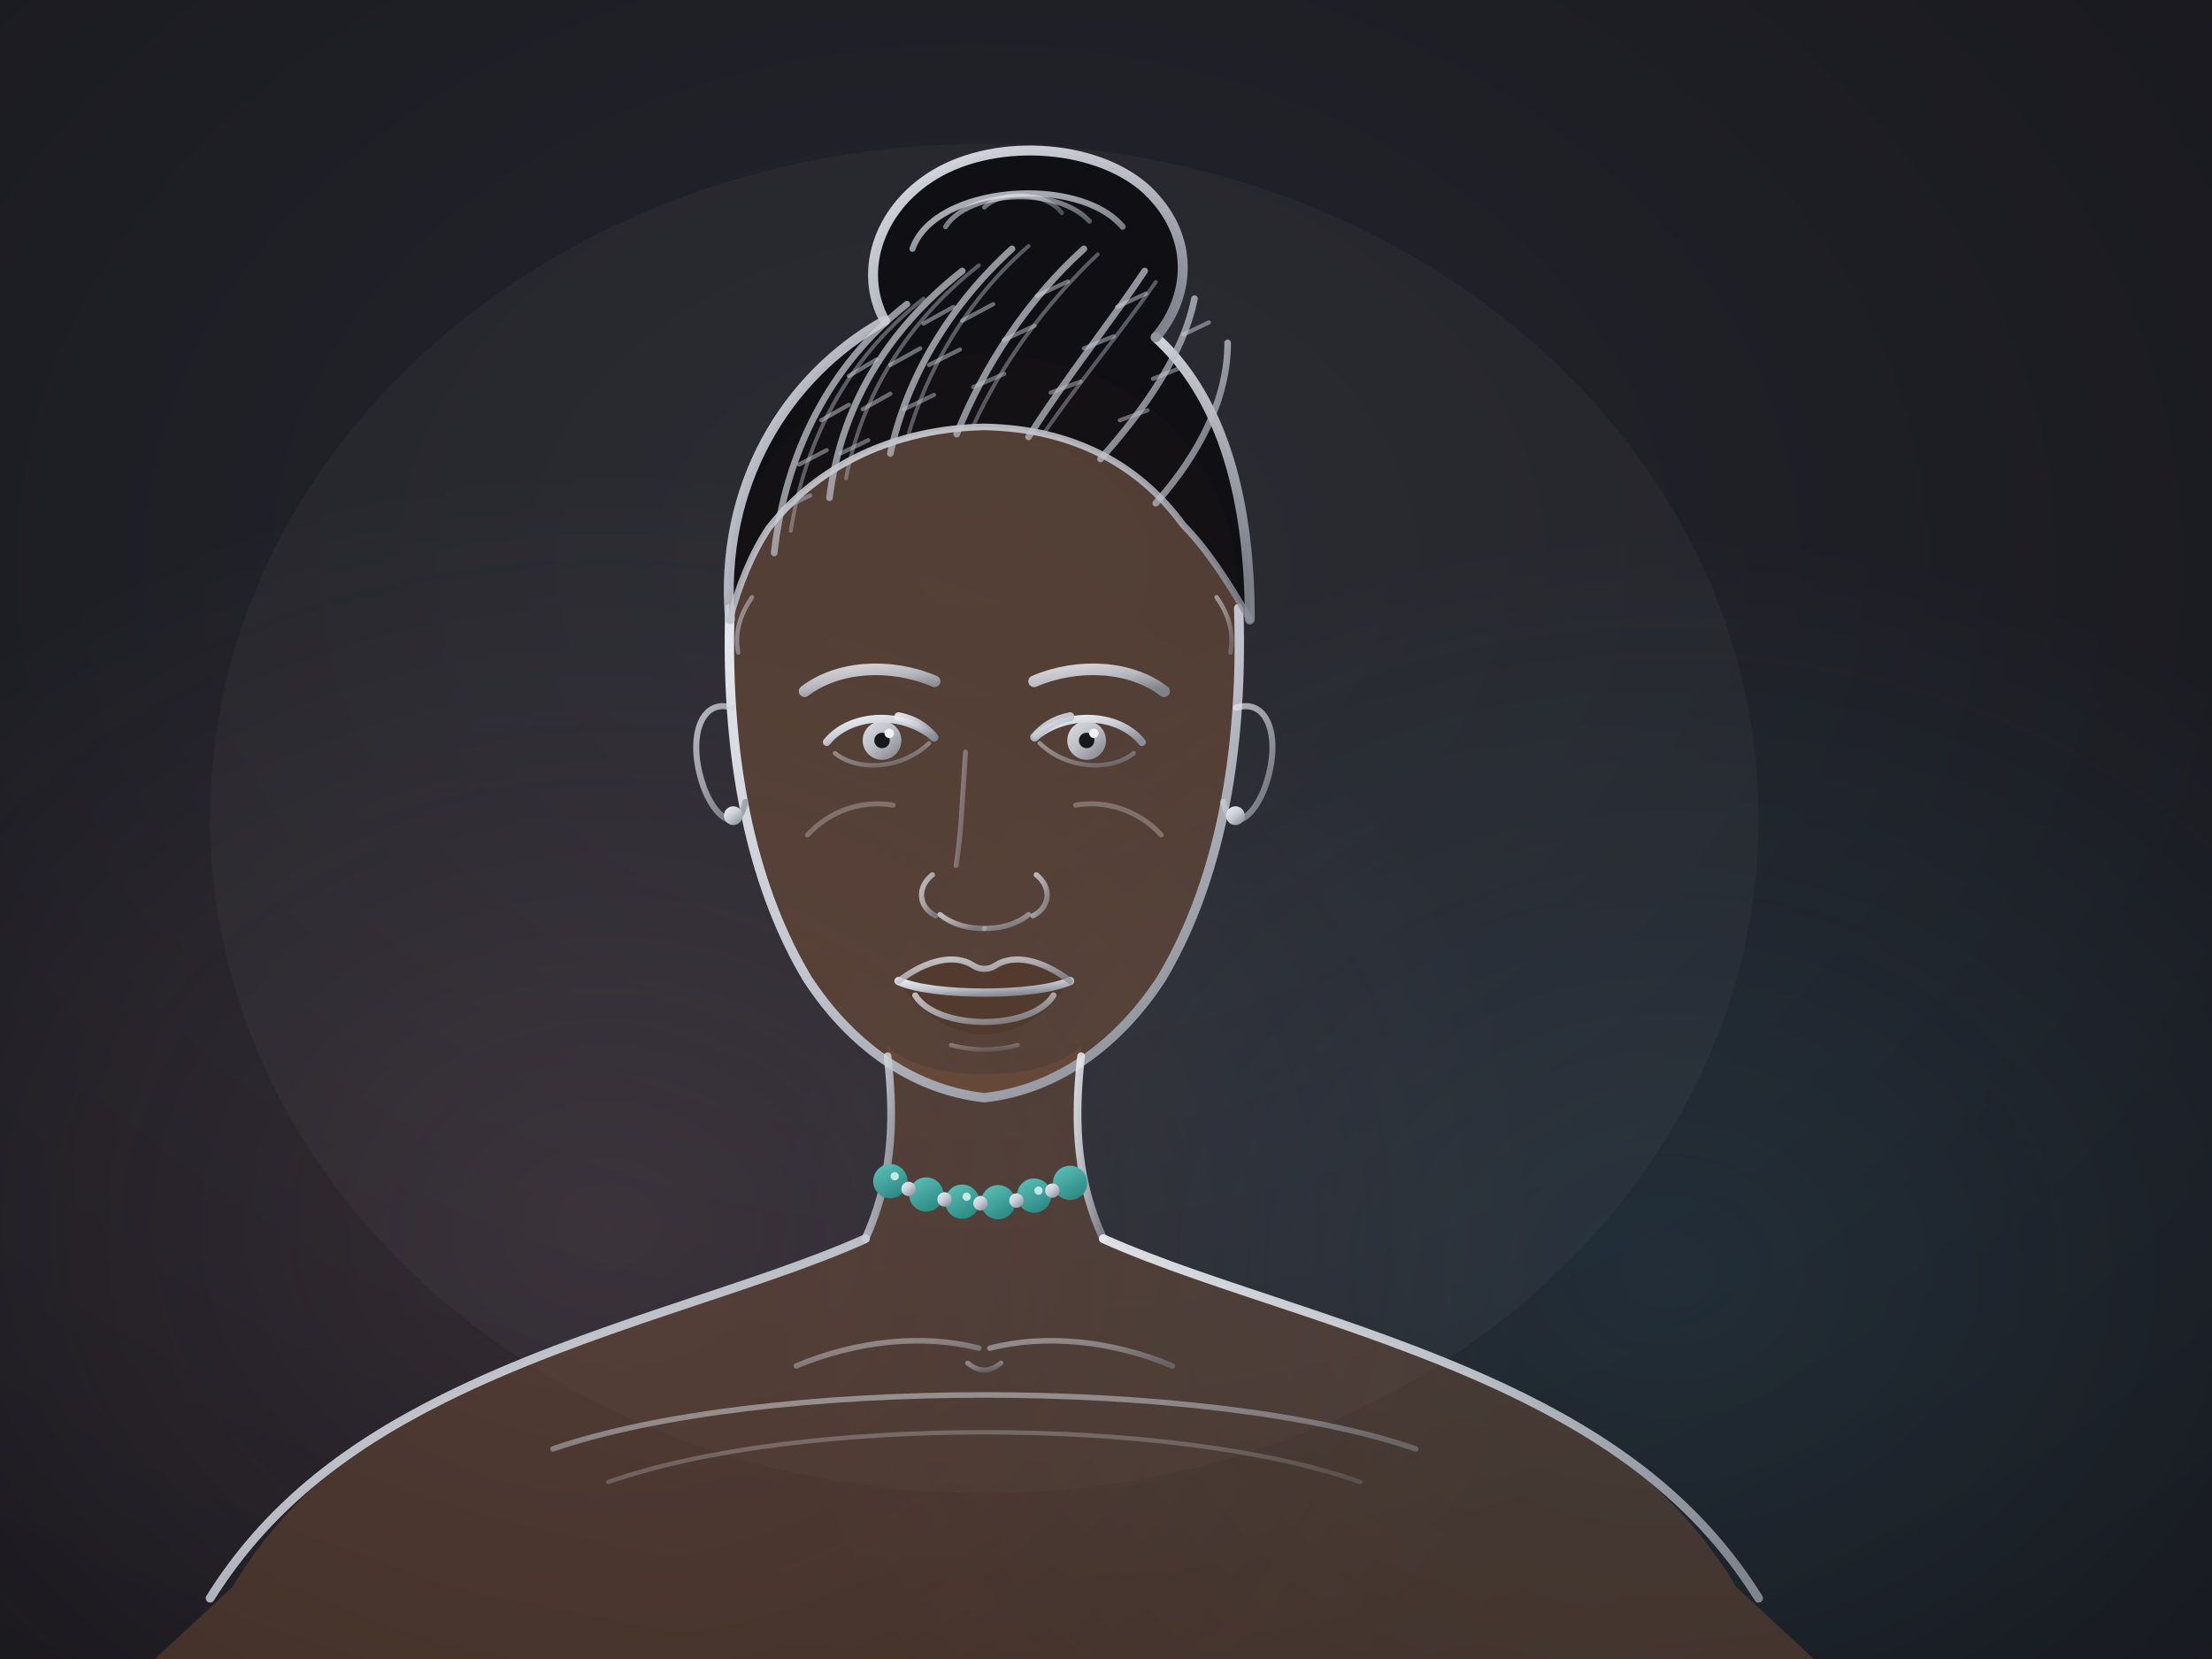
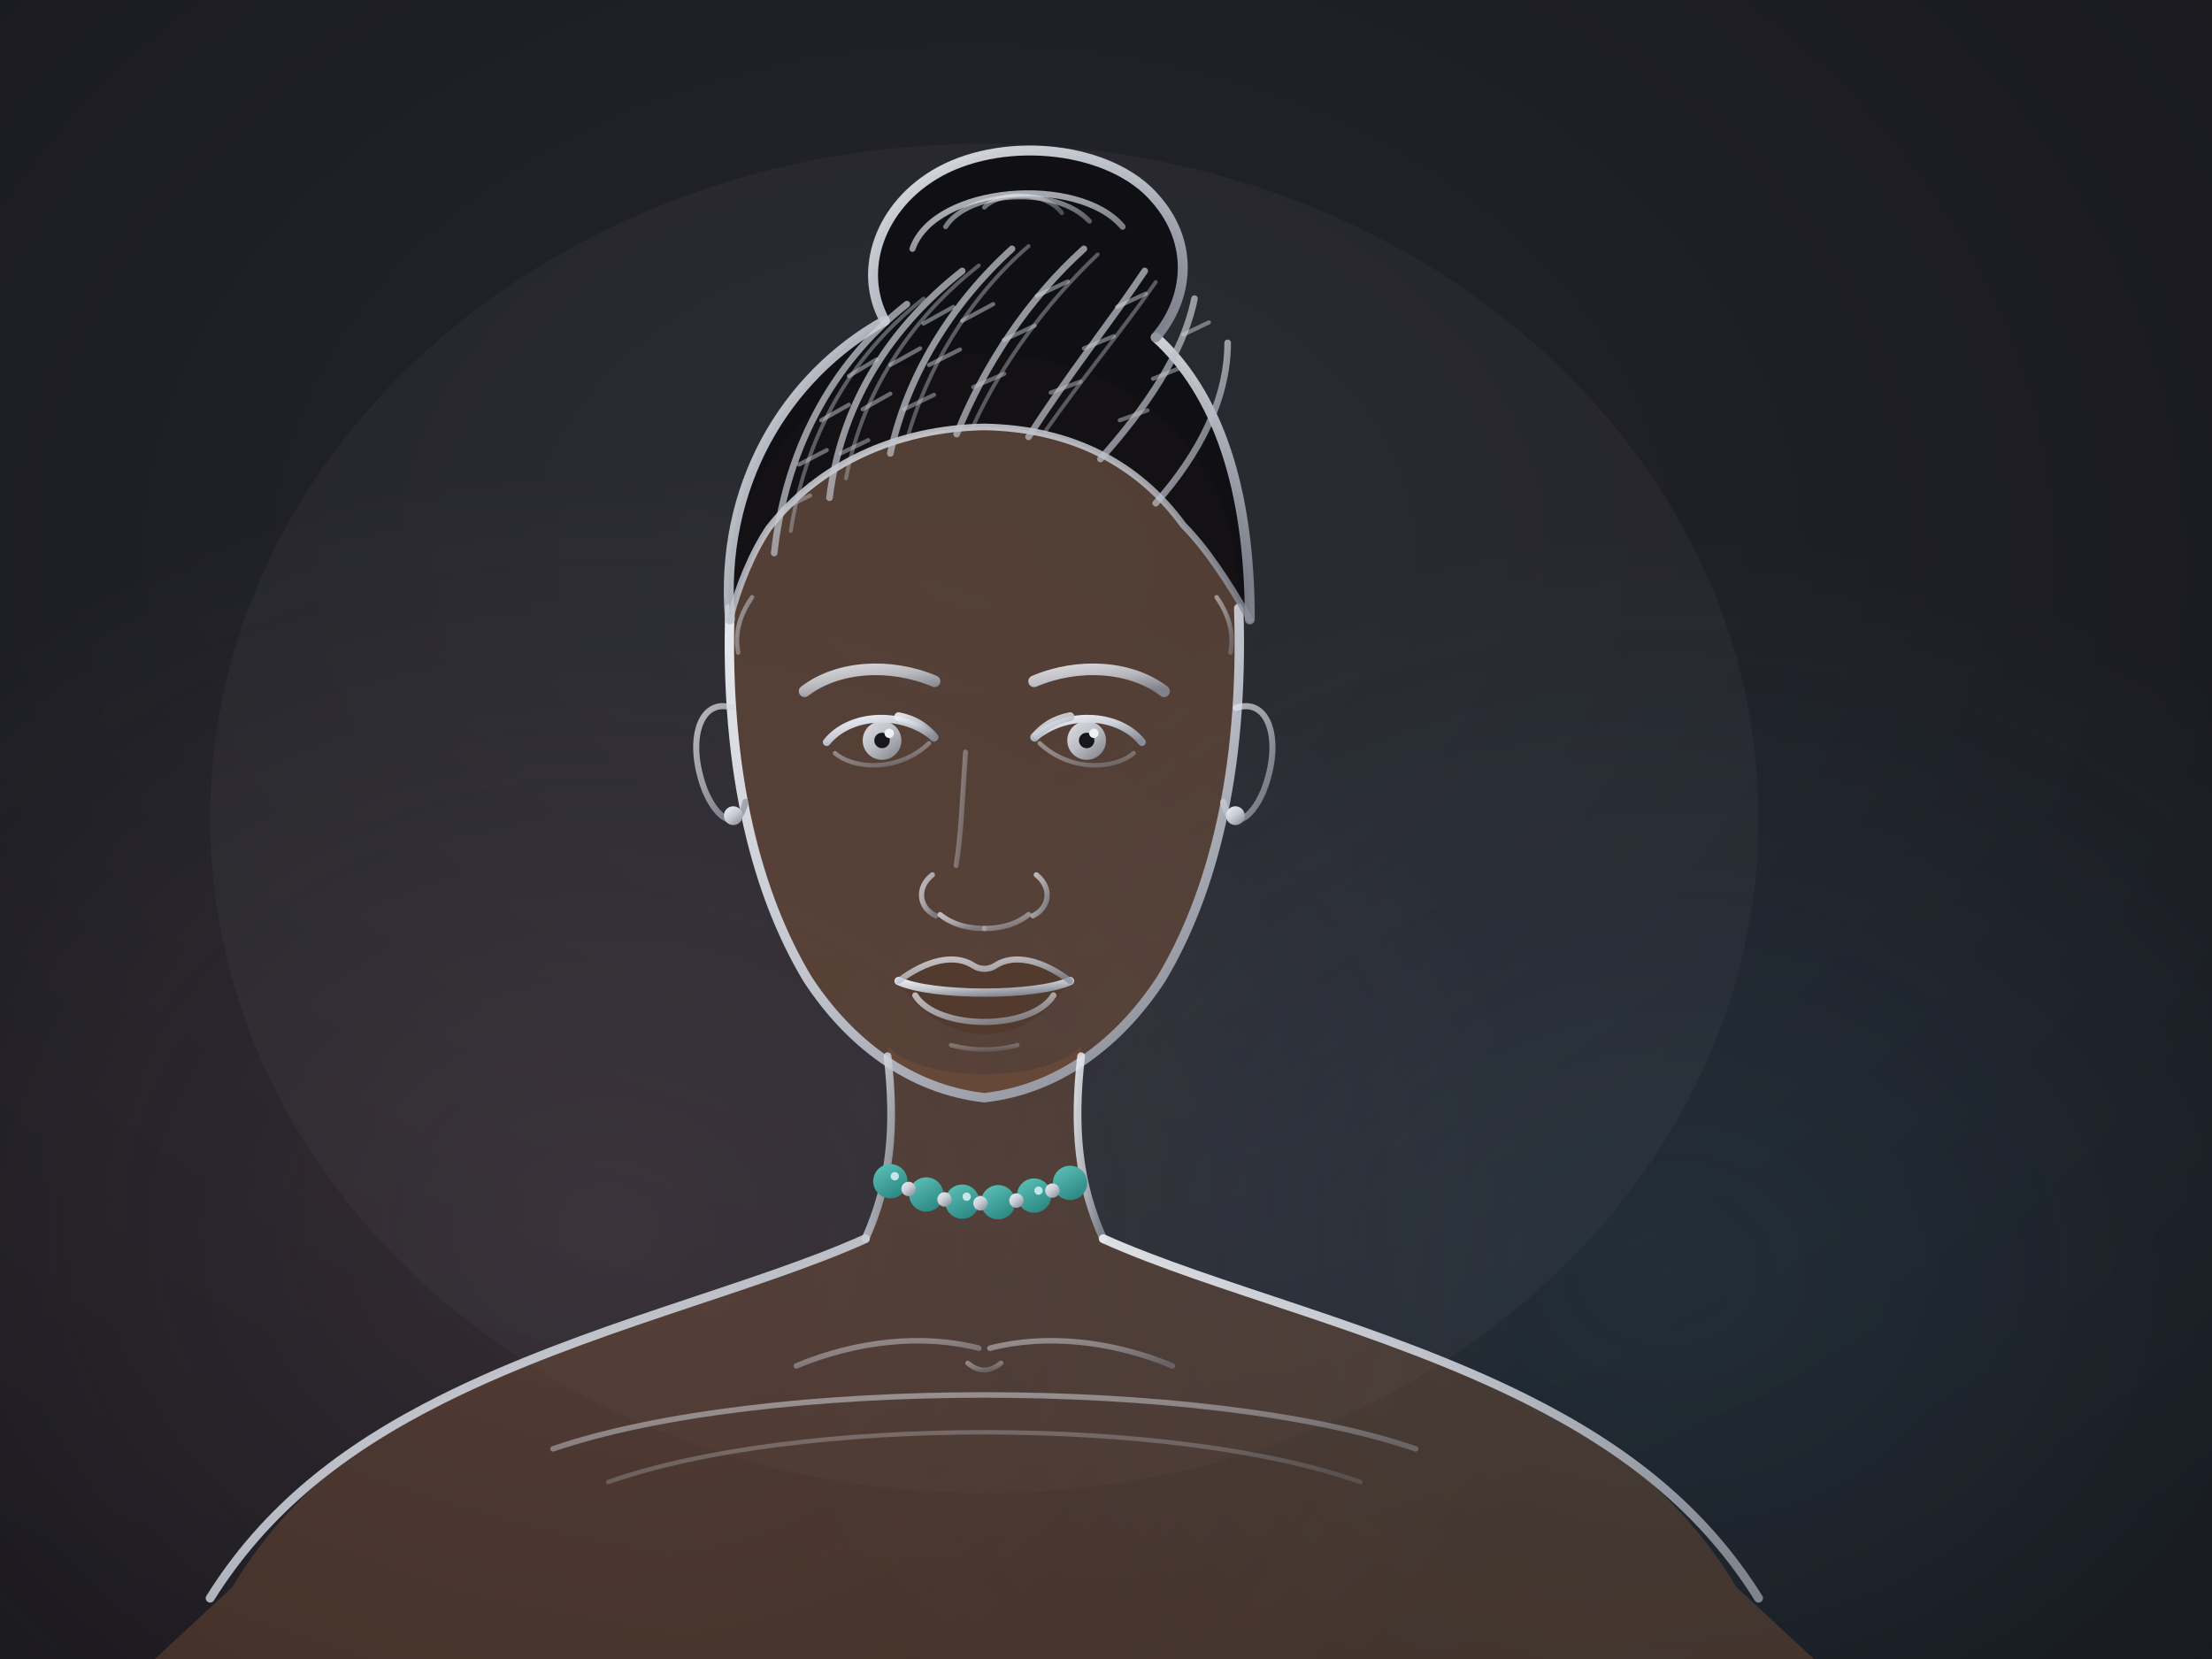
<svg xmlns="http://www.w3.org/2000/svg" viewBox="0 0 400 300" role="img" aria-label="編み込んだ髪を高く結い上げ、ターコイズのビーズを首もとに添えた女性の肖像画">
  <defs>
    <linearGradient id="s" x1="0" y1="0" x2="0.85" y2="1">
      <stop offset="0" stop-color="#eef1f6" />
      <stop offset="0.5" stop-color="#c9cdd6" />
      <stop offset="1" stop-color="#8b8f99" />
    </linearGradient>
    <linearGradient id="t" x1="0" y1="0" x2="0.6" y2="1">
      <stop offset="0" stop-color="#5fc4bc" />
      <stop offset="1" stop-color="#2d8a84" />
    </linearGradient>
    <radialGradient id="bg" cx="0.44" cy="0.34" r="0.8">
      <stop offset="0" stop-color="#25262e" />
      <stop offset="1" stop-color="#17171c" />
    </radialGradient>
    <radialGradient id="ab" cx="0.5" cy="0.5" r="0.5">
      <stop offset="0" stop-color="#5bcefa" stop-opacity="0.1" />
      <stop offset="1" stop-color="#5bcefa" stop-opacity="0" />
    </radialGradient>
    <radialGradient id="ap" cx="0.5" cy="0.5" r="0.5">
      <stop offset="0" stop-color="#f5a9b8" stop-opacity="0.11" />
      <stop offset="1" stop-color="#f5a9b8" stop-opacity="0" />
    </radialGradient>
  </defs>
  <rect width="400" height="300" fill="url(#bg)" />
  <ellipse cx="110" cy="222" rx="168" ry="138" fill="url(#ap)" />
  <ellipse cx="302" cy="230" rx="166" ry="136" fill="url(#ab)" />
  <g transform="translate(-12,0)">
    <ellipse cx="190" cy="148" rx="140" ry="122" fill="#c9cdd6" opacity="0.04" />
    <path d="M 144 110 C 143.5 83 162 64.5 190 64 C 218 64.5 236.5 83 236 110 C 237 138 232 161 222 177 C 214.5 188.5 203.5 197 190 198.5 C 176.5 197 165.5 188.5 158 177 C 148 161 143 138 144 110 Z" fill="#7a5238" opacity="0.5" />
    <path d="M 172.5 189 C 174 204 173 214 168.5 224 C 148.5 233 118 240 92 253 C 76 261 63 272 54 287 L 40 300 L 340 300 L 326 287 C 317 272 304 261 288 253 C 262 240 231.5 233 211.5 224 C 207 214 206 204 207.5 189 C 202 196 178 196 172.5 189 Z" fill="#7a5238" opacity="0.42" />
    <path d="M 144 110 C 143 140 149 162 158 177 C 165.5 188.5 176.5 197 190 198.5 C 203.5 197 214.5 188.5 222 177 C 231 162 237 140 236 110" fill="none" stroke="url(#s)" stroke-width="1.7" stroke-linecap="round" opacity="0.95" />
    <path d="M 144.5 128 C 138.5 126 136 134 139.5 143 C 141.8 148.5 145.6 150.5 146.8 145" fill="none" stroke="url(#s)" stroke-width="1.1" stroke-linecap="round" opacity="0.7" />
    <path d="M 235.5 128 C 241.5 126 244 134 240.5 143 C 238.2 148.5 234.4 150.5 233.2 145" fill="none" stroke="url(#s)" stroke-width="1.1" stroke-linecap="round" opacity="0.7" />
    <circle cx="144.6" cy="147.5" r="1.7" fill="url(#s)" />
    <circle cx="235.4" cy="147.5" r="1.7" fill="url(#s)" />
-     <path d="M 158 151 C 162 146.6 168 144.6 173.5 145.6" fill="none" stroke="#eef1f6" stroke-width="0.9" stroke-linecap="round" opacity="0.28" />
-     <path d="M 222 151 C 218 146.6 212 144.6 206.5 145.6" fill="none" stroke="#eef1f6" stroke-width="0.9" stroke-linecap="round" opacity="0.28" />
    <path d="M 157.5 125 C 163.5 120.4 173 119.8 181 123.2" fill="none" stroke="url(#s)" stroke-width="2.1" stroke-linecap="round" opacity="0.85" />
    <path d="M 222.5 125 C 216.5 120.4 207 119.8 199 123.2" fill="none" stroke="url(#s)" stroke-width="2.1" stroke-linecap="round" opacity="0.85" />
    <circle cx="171.5" cy="133.9" r="3.5" fill="url(#s)" opacity="0.9" />
    <circle cx="171.5" cy="133.9" r="1.4" fill="#17171c" />
    <circle cx="172.8" cy="132.6" r="0.85" fill="#eef1f6" />
    <circle cx="208.5" cy="133.9" r="3.5" fill="url(#s)" opacity="0.9" />
    <circle cx="208.5" cy="133.9" r="1.4" fill="#17171c" />
    <circle cx="209.8" cy="132.6" r="0.85" fill="#eef1f6" />
    <path d="M 161.5 134.2 C 165.5 129.2 174.5 128.4 180.5 133" fill="none" stroke="url(#s)" stroke-width="1.4" stroke-linecap="round" />
    <path d="M 174.5 129.6 C 177.4 130.2 179.2 131.4 180.9 133.3" fill="none" stroke="url(#s)" stroke-width="1.6" stroke-linecap="round" opacity="0.9" />
    <path d="M 163 136.2 C 166.5 139.2 174.5 139.6 180 134.4" fill="none" stroke="url(#s)" stroke-width="0.8" stroke-linecap="round" opacity="0.45" />
    <path d="M 218.5 134.2 C 214.5 129.2 205.5 128.4 199.5 133" fill="none" stroke="url(#s)" stroke-width="1.4" stroke-linecap="round" />
    <path d="M 205.5 129.6 C 202.6 130.2 200.8 131.4 199.1 133.3" fill="none" stroke="url(#s)" stroke-width="1.6" stroke-linecap="round" opacity="0.9" />
    <path d="M 217 136.2 C 213.5 139.2 205.5 139.6 200 134.4" fill="none" stroke="url(#s)" stroke-width="0.8" stroke-linecap="round" opacity="0.45" />
    <path d="M 186.6 136 C 186 145 185.8 151 184.9 156.5" fill="none" stroke="url(#s)" stroke-width="0.9" stroke-linecap="round" opacity="0.4" />
    <path d="M 180.6 158.2 C 177.8 160.4 178 164 181.2 165.6" fill="none" stroke="url(#s)" stroke-width="0.95" stroke-linecap="round" opacity="0.7" />
    <path d="M 182 165.4 C 184.4 167.3 187.2 167.9 190 167.9" fill="none" stroke="url(#s)" stroke-width="0.95" stroke-linecap="round" opacity="0.7" />
    <path d="M 199.4 158.2 C 202.2 160.4 202 164 198.8 165.6" fill="none" stroke="url(#s)" stroke-width="0.95" stroke-linecap="round" opacity="0.7" />
    <path d="M 198 165.4 C 195.6 167.3 192.8 167.9 190 167.9" fill="none" stroke="url(#s)" stroke-width="0.95" stroke-linecap="round" opacity="0.55" />
    <path d="M 174.5 177.4 C 179.5 173.6 184.6 172.4 188 174.6 C 189.2 175.4 190.8 175.4 192 174.6 C 195.4 172.4 200.5 173.6 205.5 177.4 C 200.8 184.6 195 187 190 187 C 185 187 179.2 184.6 174.5 177.4 Z" fill="#4a2f1e" opacity="0.4" />
    <path d="M 174.5 177.4 C 180.5 180.2 199.5 180.2 205.5 177.4" fill="none" stroke="url(#s)" stroke-width="1.5" stroke-linecap="round" opacity="0.95" />
    <path d="M 174.5 177.4 C 179.5 173.6 184.6 172.4 188 174.6 C 189.2 175.4 190.8 175.4 192 174.6 C 195.4 172.4 200.5 173.6 205.5 177.4" fill="none" stroke="url(#s)" stroke-width="1.1" stroke-linecap="round" opacity="0.75" />
    <path d="M 177.5 180 C 181.5 186.4 198.5 186.4 202.5 180" fill="none" stroke="url(#s)" stroke-width="1.1" stroke-linecap="round" opacity="0.7" />
    <path d="M 184 189 Q 190 190.6 196 189" fill="none" stroke="url(#s)" stroke-width="0.8" stroke-linecap="round" opacity="0.3" />
    <path d="M 172.5 191 C 174 204 173 214 168.5 224" fill="none" stroke="url(#s)" stroke-width="1.4" stroke-linecap="round" opacity="0.85" />
    <path d="M 207.5 191 C 206 204 207 214 211.5 224" fill="none" stroke="url(#s)" stroke-width="1.4" stroke-linecap="round" opacity="0.85" />
    <path d="M 168.5 224 C 148.5 233 118 240 92 253 C 74 262 60 273 50 289" fill="none" stroke="url(#s)" stroke-width="1.6" stroke-linecap="round" opacity="0.9" />
    <path d="M 211.5 224 C 231.5 233 262 240 288 253 C 306 262 320 273 330 289" fill="none" stroke="url(#s)" stroke-width="1.6" stroke-linecap="round" opacity="0.9" />
    <path d="M 156 247 C 167 242.4 179 241.2 189 243.8" fill="none" stroke="url(#s)" stroke-width="1" stroke-linecap="round" opacity="0.45" />
    <path d="M 224 247 C 213 242.4 201 241.2 191 243.8" fill="none" stroke="url(#s)" stroke-width="1" stroke-linecap="round" opacity="0.45" />
    <path d="M 187 246.5 Q 190 249 193 246.5" fill="none" stroke="url(#s)" stroke-width="0.9" stroke-linecap="round" opacity="0.4" />
    <path d="M 112 262 C 150 249 230 249 268 262" fill="none" stroke="url(#s)" stroke-width="1" stroke-linecap="round" opacity="0.5" />
    <path d="M 122 268 C 156 256 224 256 258 268" fill="none" stroke="url(#s)" stroke-width="0.8" stroke-linecap="round" opacity="0.28" />
    <path d="M 144 112       C 142 88 154 68 172 58       C 167 49 171 37 182 31       C 194 24.5 213 26.5 221 36       C 228 44 227 54 221 61       C 232 71 238 88 238 112       C 234 105 230 99 226 95       C 218 84 206 77.5 190 77.2       C 174 77.5 160 84 151 95.5       C 148 100 145.5 106 144 112 Z" fill="#0c0c11" opacity="0.9" />
    <g fill="none" stroke="url(#s)" stroke-linecap="round">
      <path d="M 144 112 C 142 88 154 68 172 58" stroke-width="1.8" opacity="0.85" />
      <path d="M 221 61 C 232 71 238 88 238 112" stroke-width="1.8" opacity="0.85" />
      <path d="M 172 58 C 167 49 171 37 182 31 C 194 24.5 213 26.5 221 36 C 228 44 227 54 221 61" stroke-width="1.8" opacity="0.9" />
      <path d="M 144 112 C 145.5 106 148 100 151 95.5 C 160 84 174 77.5 190 77.2 C 206 77.5 218 84 226 95 C 230 99 234 105 238 112" stroke-width="1.2" opacity="0.8" />
      <path d="M 152 100 C 154 82 162 66 176 55" stroke-width="1.2" opacity="0.7" />
      <path d="M 155 96 C 157.5 80 165 65 179 54" stroke-width="0.7" opacity="0.4" />
      <path d="M 162 90 C 164 74 172 60 186 49" stroke-width="1.2" opacity="0.7" />
      <path d="M 165 86.5 C 167.5 73 175 59 189 48" stroke-width="0.7" opacity="0.4" />
      <path d="M 173 82 C 176 68 184 55 195 45" stroke-width="1.2" opacity="0.7" />
      <path d="M 176 79.5 C 179.5 67 187 54 198 44.5" stroke-width="0.7" opacity="0.4" />
      <path d="M 185 78.5 C 190 66 198 54 208 45" stroke-width="1.2" opacity="0.7" />
      <path d="M 188 77 C 193 66 201 55 210.5 46" stroke-width="0.7" opacity="0.4" />
      <path d="M 198 79 C 205 68 213 58 219 49" stroke-width="1.2" opacity="0.7" />
      <path d="M 201 78 C 208 68 215.5 59 221 51" stroke-width="0.7" opacity="0.4" />
      <path d="M 211 83 C 219 74 226 64 228 54" stroke-width="1.2" opacity="0.7" />
      <path d="M 221 91 C 229 82 234 72 234 62" stroke-width="1.2" opacity="0.7" />
      <path d="M 153.5 92 l 5 -2.4 M 156.5 84 l 5 -2.6 M 160.5 76 l 5 -2.8 M 165.5 68 l 5 -3" stroke-width="0.75" opacity="0.5" />
      <path d="M 164 82 l 5 -2.4 M 168 74 l 5 -2.8 M 173 66 l 5.4 -3 M 179 58.5 l 5.4 -3" stroke-width="0.75" opacity="0.5" />
      <path d="M 175.5 74 l 5.4 -2.6 M 180 66 l 5.6 -2.8 M 186 58 l 5.6 -3" stroke-width="0.75" opacity="0.5" />
      <path d="M 188 70 l 5.6 -2.4 M 193.5 61.5 l 5.6 -2.6 M 199.5 53.5 l 5.6 -2.6" stroke-width="0.75" opacity="0.5" />
      <path d="M 202 71 l 5.4 -2 M 208 63 l 5.4 -2.2 M 214 55.5 l 5.2 -2.4" stroke-width="0.75" opacity="0.5" />
      <path d="M 214.5 76 l 5 -1.8 M 220.5 68.5 l 5 -2 M 226 60.5 l 4.6 -2.2" stroke-width="0.75" opacity="0.5" />
      <path d="M 177 45 C 181 33.5 207 31.5 215 41" stroke-width="1.1" opacity="0.75" />
      <path d="M 183 41 C 187 34.5 203 33.5 209 40" stroke-width="0.9" opacity="0.6" />
      <path d="M 190 37.5 C 193 34.5 201 34.5 204 38.5" stroke-width="0.8" opacity="0.5" />
      <path d="M 148 108 q -3.5 5 -2.5 10" stroke-width="0.8" opacity="0.5" />
      <path d="M 232 108 q 3.5 5 2.5 10" stroke-width="0.8" opacity="0.5" />
    </g>
    <path d="M 172 213 Q 190 220 208 213" fill="none" stroke="url(#s)" stroke-width="0.7" opacity="0.4" />
    <circle cx="173" cy="213.6" r="3.1" fill="url(#t)" />
    <circle cx="179.5" cy="216" r="3.1" fill="url(#t)" />
    <circle cx="186" cy="217.3" r="3.1" fill="url(#t)" />
    <circle cx="192.5" cy="217.4" r="3.1" fill="url(#t)" />
    <circle cx="199" cy="216.2" r="3.1" fill="url(#t)" />
    <circle cx="205.5" cy="213.9" r="3.1" fill="url(#t)" />
    <circle cx="176.3" cy="215" r="1.3" fill="url(#s)" />
    <circle cx="182.8" cy="216.9" r="1.3" fill="url(#s)" />
    <circle cx="189.3" cy="217.6" r="1.3" fill="url(#s)" />
    <circle cx="195.8" cy="217.1" r="1.3" fill="url(#s)" />
    <circle cx="202.3" cy="215.3" r="1.3" fill="url(#s)" />
    <circle cx="173.8" cy="212.7" r="0.75" fill="#d9f3f1" opacity="0.85" />
    <circle cx="186.8" cy="216.4" r="0.75" fill="#d9f3f1" opacity="0.85" />
    <circle cx="199.8" cy="215.3" r="0.75" fill="#d9f3f1" opacity="0.85" />
  </g>
</svg>
